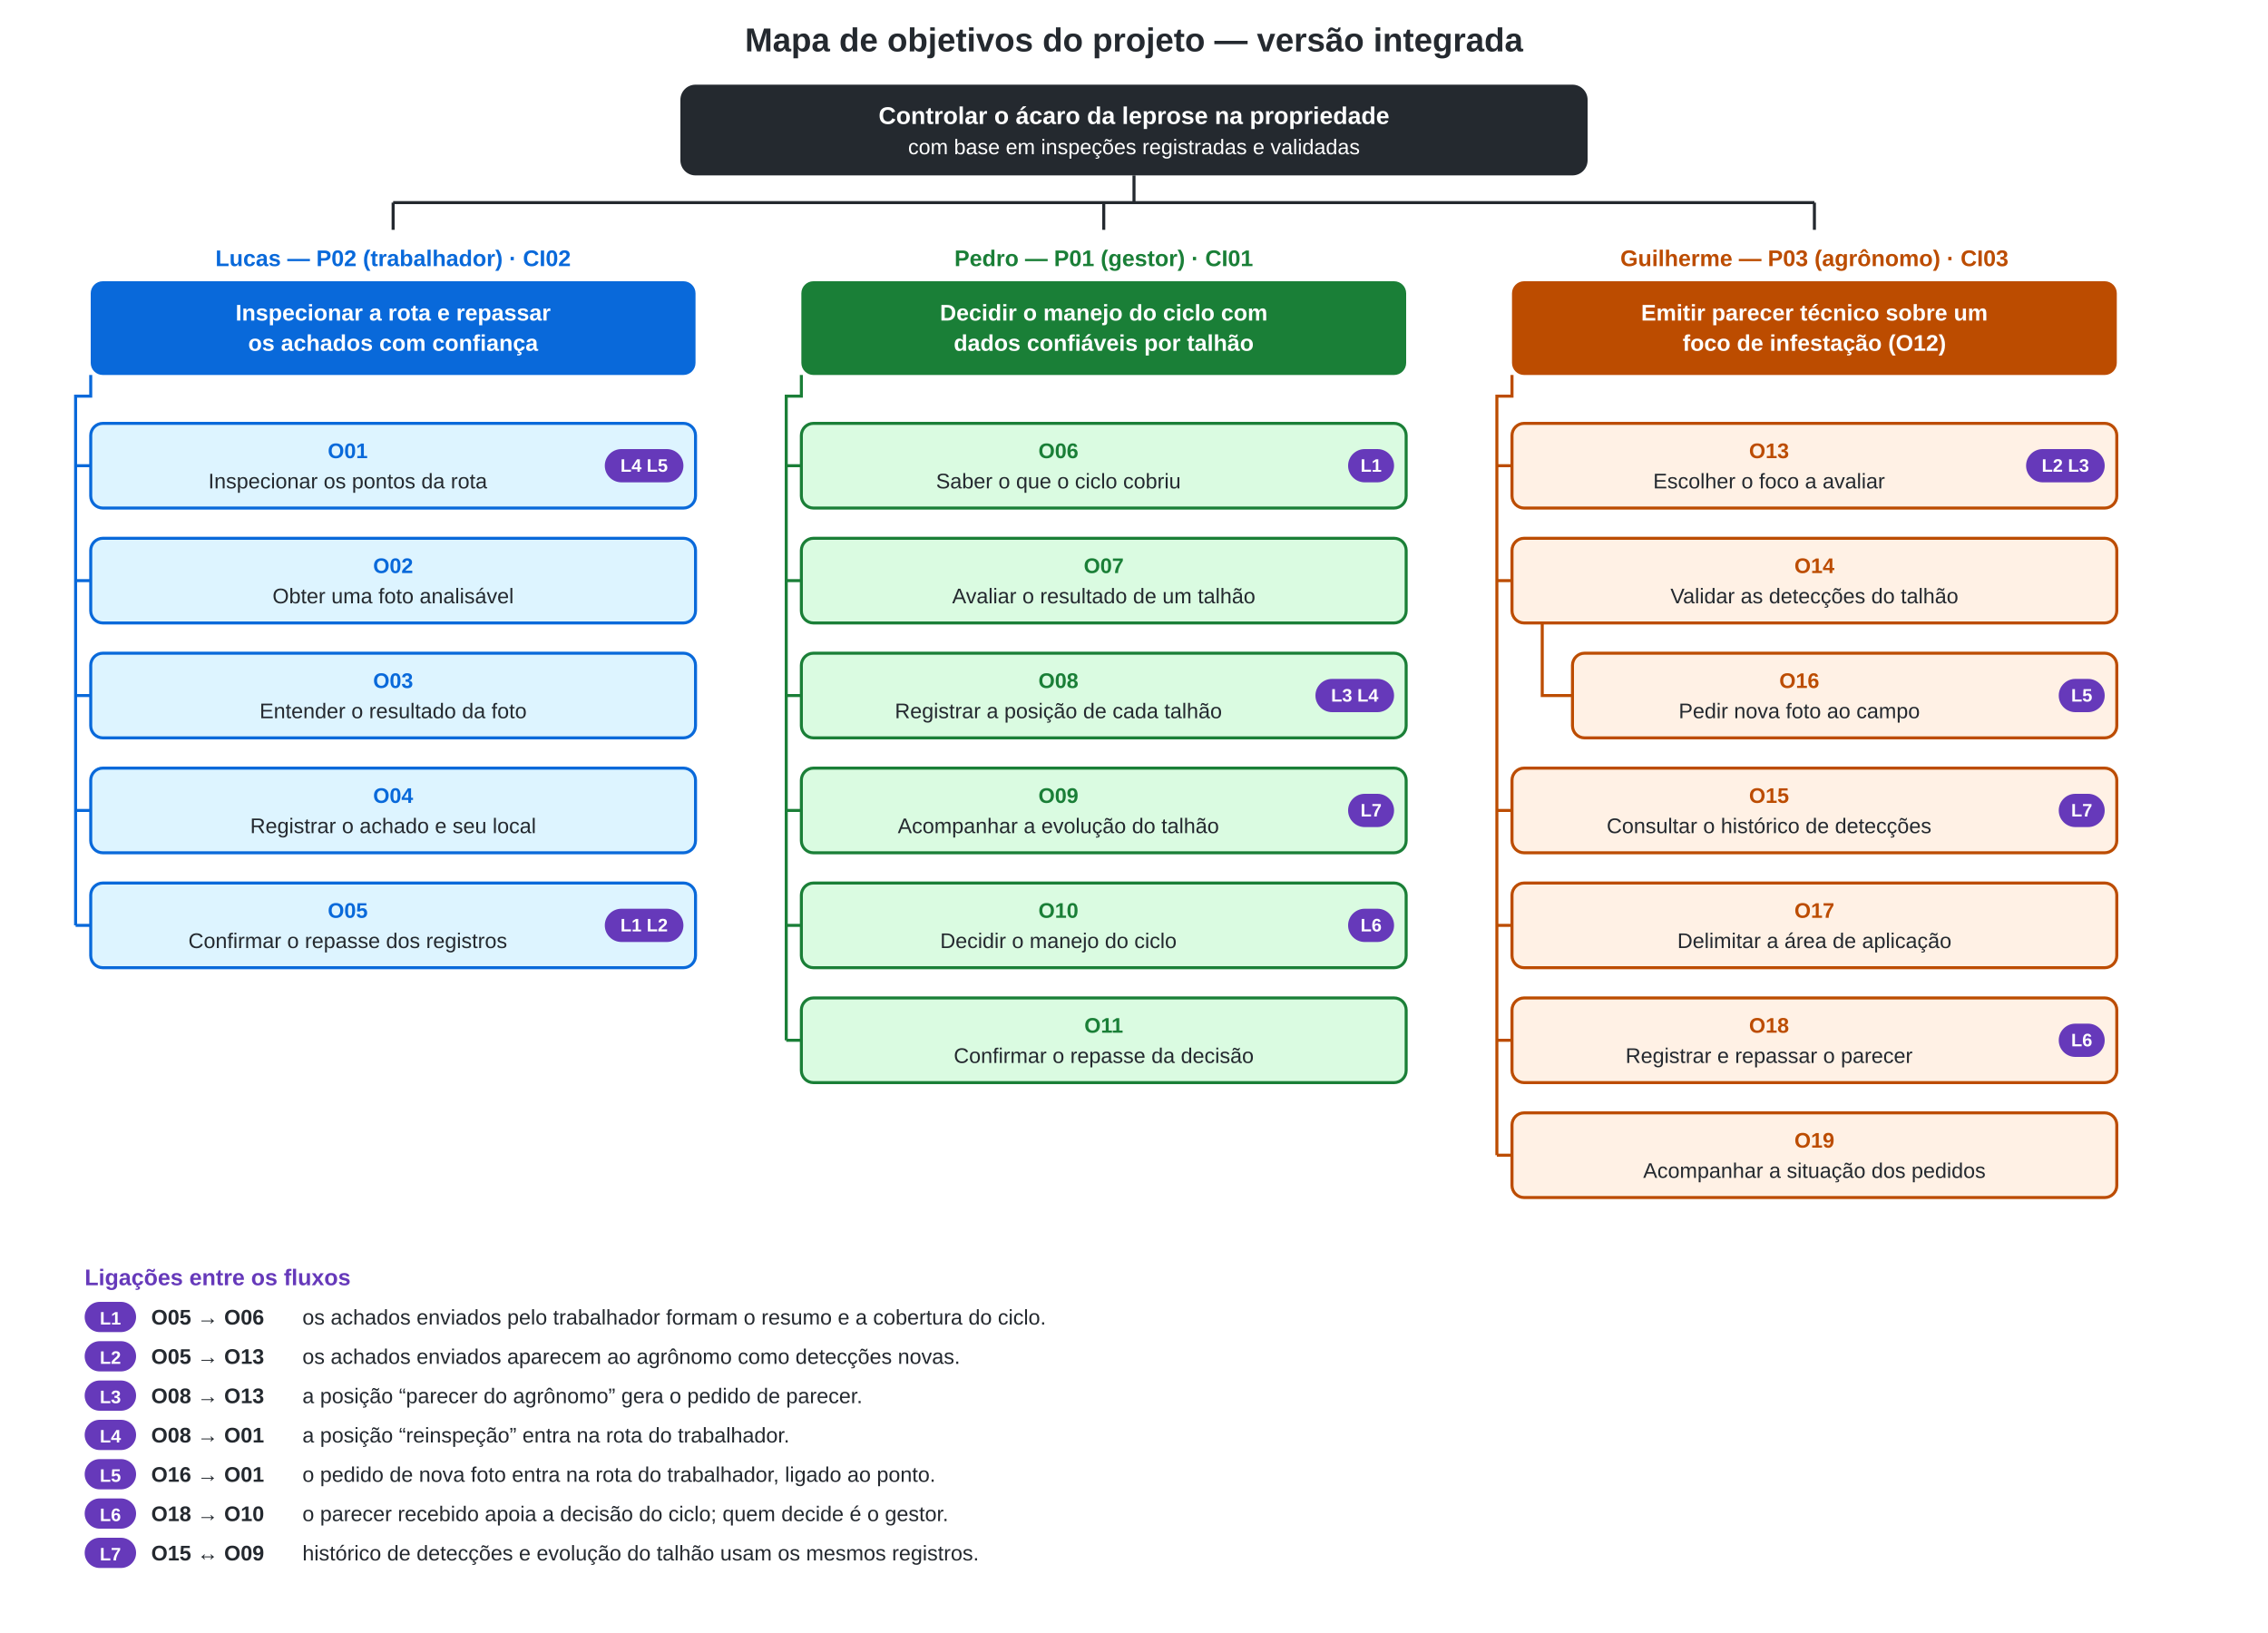
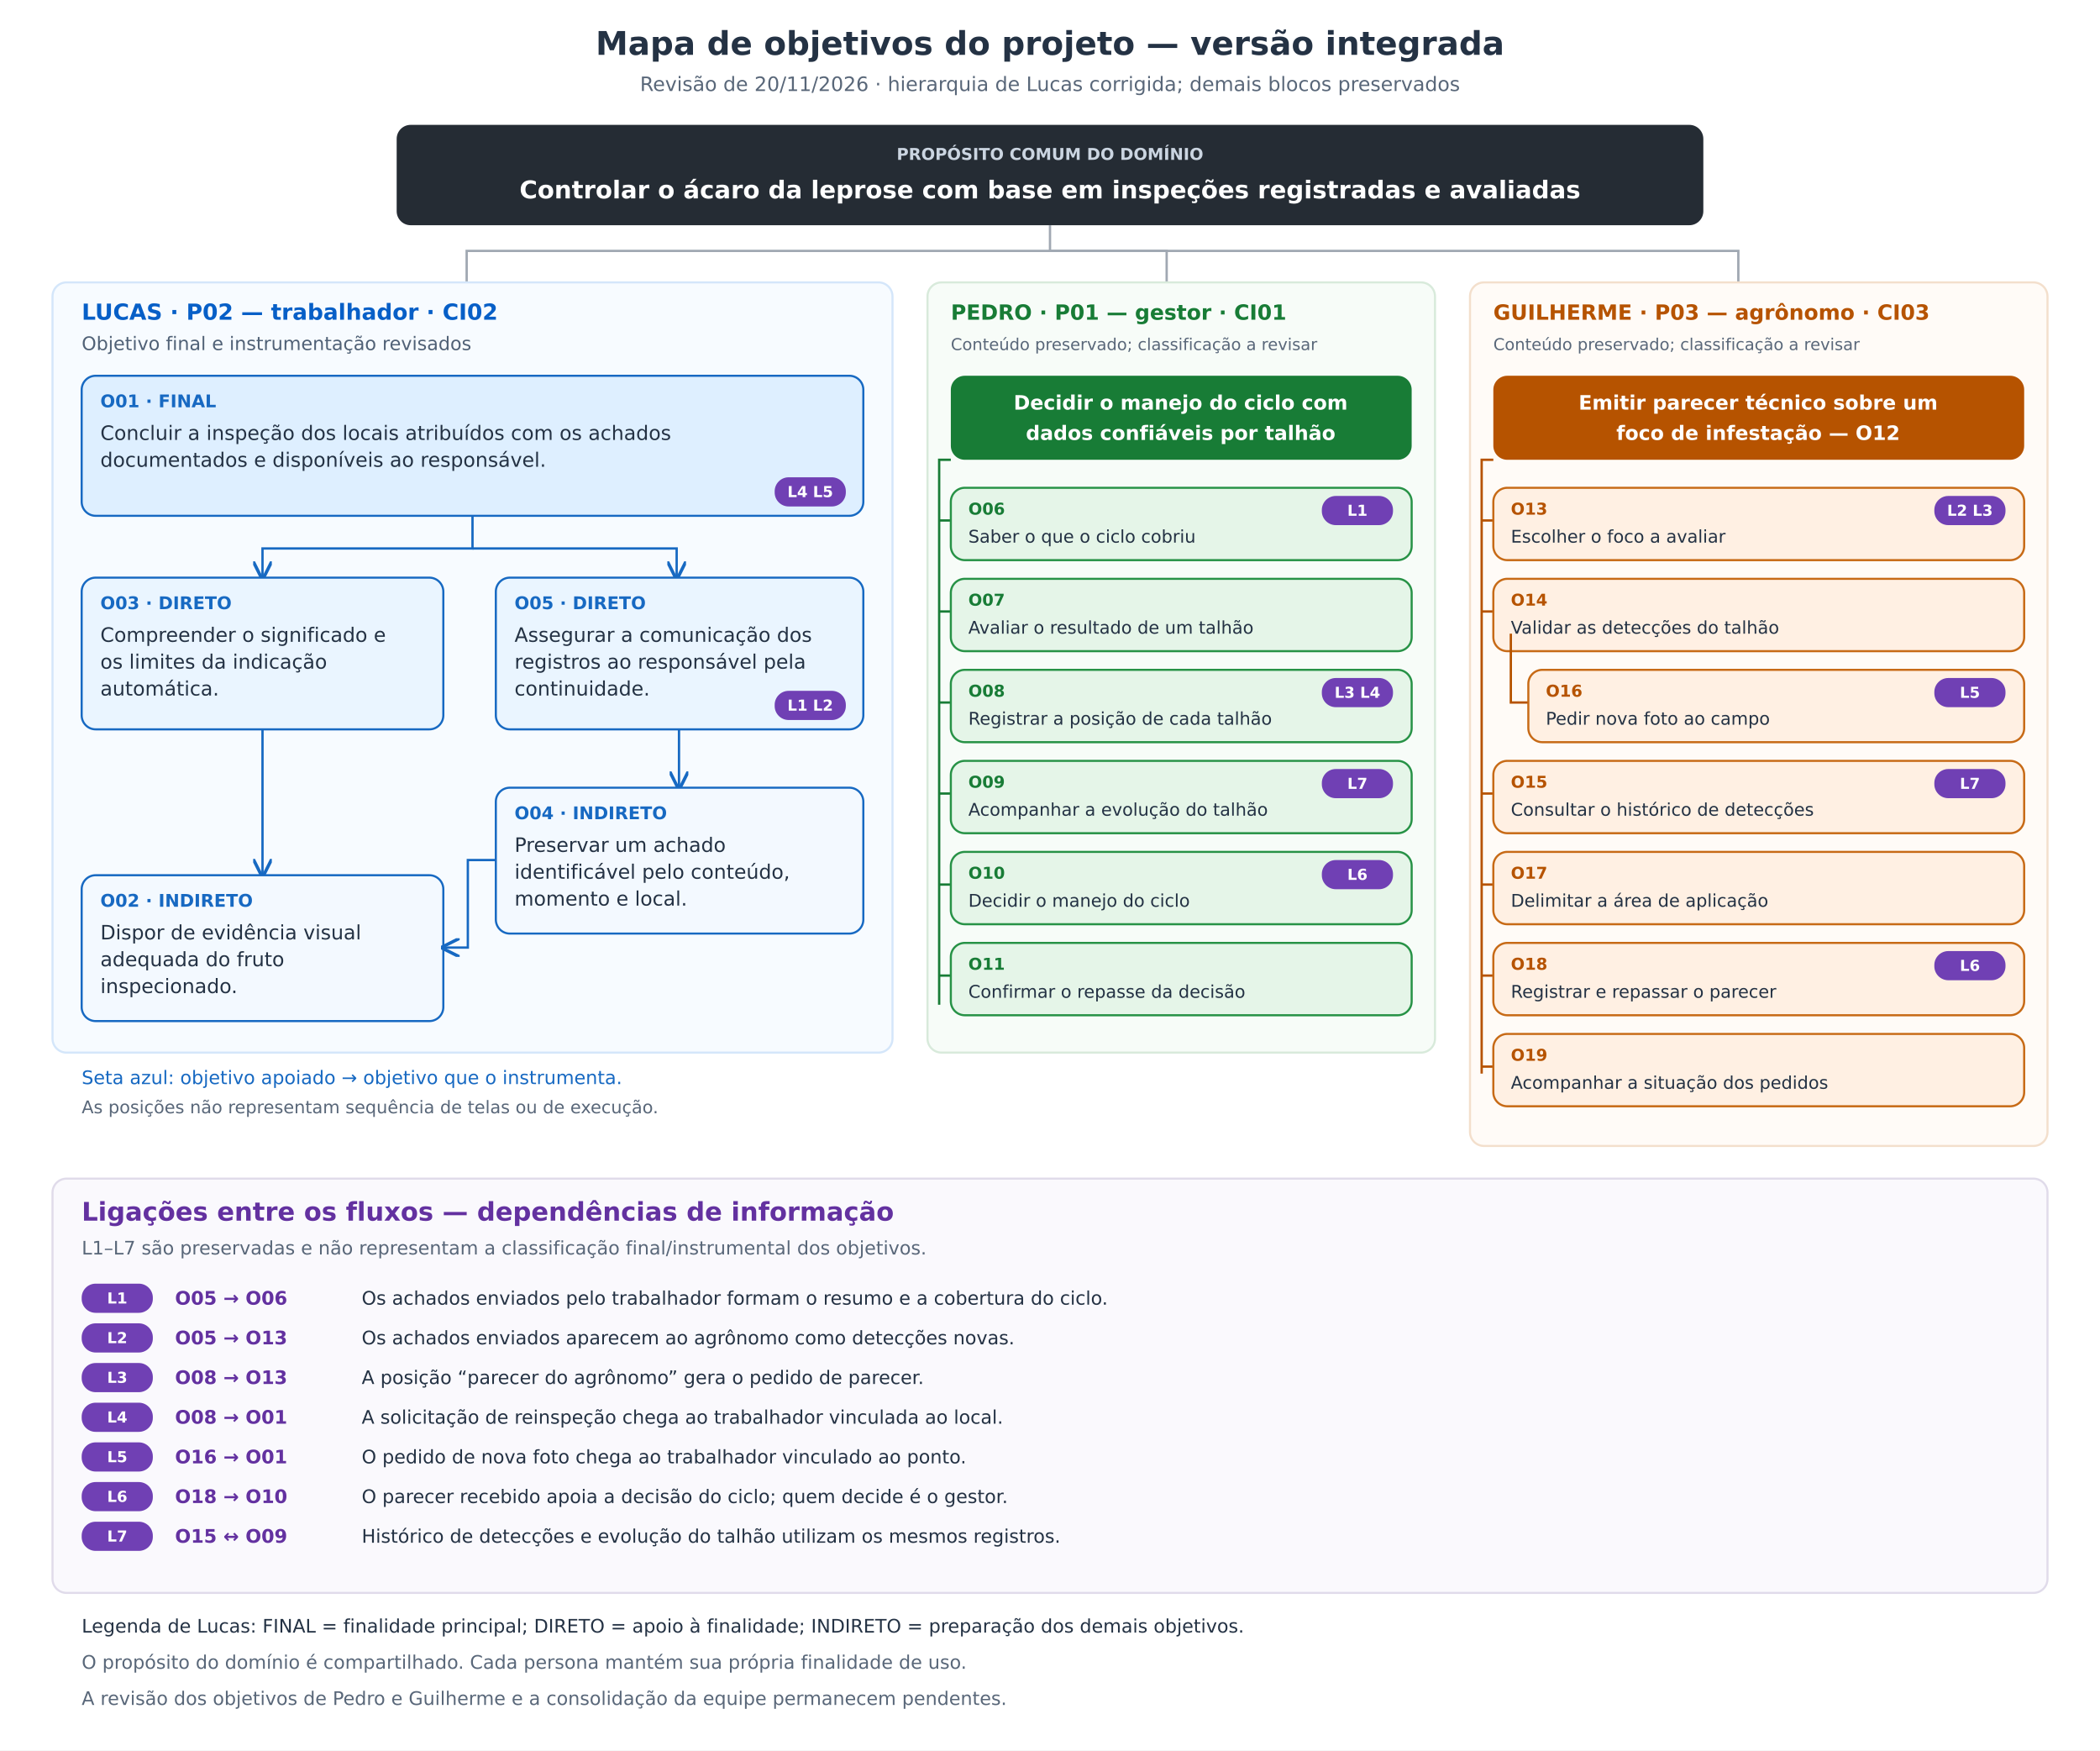
- <svg xmlns="http://www.w3.org/2000/svg" width="1500" height="1080" viewBox="0 0 1500 1080" font-family="Arial, sans-serif">
-   <rect width="100%" height="100%" fill="#ffffff" />
-   <text x="750.0" y="34" text-anchor="middle" font-size="22" font-weight="bold" fill="#24292f">Mapa de objetivos do projeto — versão integrada</text>
-   <rect x="450" y="56" width="600" height="60" rx="10" fill="#24292f" />
-   <text x="750.0" y="82" text-anchor="middle" font-size="16" font-weight="bold" fill="#ffffff">Controlar o ácaro da leprose na propriedade</text>
-   <text x="750.0" y="102" text-anchor="middle" font-size="14" fill="#ffffff">com base em inspeções registradas e validadas</text>
-   <path d="M750.0 116 V134" stroke="#24292f" stroke-width="2" fill="none" />
-   <path d="M260 134 H1200" stroke="#24292f" stroke-width="2" fill="none" />
-   <path d="M260 134 V152" stroke="#24292f" stroke-width="2" fill="none" />
-   <path d="M730 134 V152" stroke="#24292f" stroke-width="2" fill="none" />
-   <path d="M1200 134 V152" stroke="#24292f" stroke-width="2" fill="none" />
-   <text x="260" y="176" text-anchor="middle" font-size="15" font-weight="bold" fill="#0969da">Lucas — P02 (trabalhador) · CI02</text>
-   <rect x="60" y="186" width="400" height="62" rx="8" fill="#0969da" />
-   <text x="260" y="212" text-anchor="middle" font-size="15" font-weight="bold" fill="#ffffff">Inspecionar a rota e repassar</text>
-   <text x="260" y="232" text-anchor="middle" font-size="15" font-weight="bold" fill="#ffffff">os achados com confiança</text>
-   <rect x="60" y="280" width="400" height="56" rx="8" fill="#ddf4ff" stroke="#0969da" stroke-width="2" />
-   <text x="230.0" y="303" text-anchor="middle" font-size="14" font-weight="bold" fill="#0969da">O01</text>
-   <text x="230.0" y="323" text-anchor="middle" font-size="14" fill="#24292f">Inspecionar os pontos da rota</text>
-   <rect x="400.0" y="297" width="52.0" height="22" rx="11" fill="#6639ba" />
-   <text x="426.0" y="312" text-anchor="middle" font-size="12" font-weight="bold" fill="#ffffff">L4 L5</text>
-   <rect x="60" y="356" width="400" height="56" rx="8" fill="#ddf4ff" stroke="#0969da" stroke-width="2" />
-   <text x="260.0" y="379" text-anchor="middle" font-size="14" font-weight="bold" fill="#0969da">O02</text>
-   <text x="260.0" y="399" text-anchor="middle" font-size="14" fill="#24292f">Obter uma foto analisável</text>
-   <rect x="60" y="432" width="400" height="56" rx="8" fill="#ddf4ff" stroke="#0969da" stroke-width="2" />
-   <text x="260.0" y="455" text-anchor="middle" font-size="14" font-weight="bold" fill="#0969da">O03</text>
-   <text x="260.0" y="475" text-anchor="middle" font-size="14" fill="#24292f">Entender o resultado da foto</text>
-   <rect x="60" y="508" width="400" height="56" rx="8" fill="#ddf4ff" stroke="#0969da" stroke-width="2" />
-   <text x="260.0" y="531" text-anchor="middle" font-size="14" font-weight="bold" fill="#0969da">O04</text>
-   <text x="260.0" y="551" text-anchor="middle" font-size="14" fill="#24292f">Registrar o achado e seu local</text>
-   <rect x="60" y="584" width="400" height="56" rx="8" fill="#ddf4ff" stroke="#0969da" stroke-width="2" />
-   <text x="230.0" y="607" text-anchor="middle" font-size="14" font-weight="bold" fill="#0969da">O05</text>
-   <text x="230.0" y="627" text-anchor="middle" font-size="14" fill="#24292f">Confirmar o repasse dos registros</text>
-   <rect x="400.0" y="601" width="52.0" height="22" rx="11" fill="#6639ba" />
-   <text x="426.0" y="616" text-anchor="middle" font-size="12" font-weight="bold" fill="#ffffff">L1 L2</text>
-   <path d="M60 248 V262 H50 V612" fill="none" stroke="#0969da" stroke-width="2" />
-   <path d="M50 308 H60" stroke="#0969da" stroke-width="2" />
-   <path d="M50 384 H60" stroke="#0969da" stroke-width="2" />
-   <path d="M50 460 H60" stroke="#0969da" stroke-width="2" />
-   <path d="M50 536 H60" stroke="#0969da" stroke-width="2" />
-   <path d="M50 612 H60" stroke="#0969da" stroke-width="2" />
-   <text x="730" y="176" text-anchor="middle" font-size="15" font-weight="bold" fill="#1a7f37">Pedro — P01 (gestor) · CI01</text>
-   <rect x="530" y="186" width="400" height="62" rx="8" fill="#1a7f37" />
-   <text x="730" y="212" text-anchor="middle" font-size="15" font-weight="bold" fill="#ffffff">Decidir o manejo do ciclo com</text>
-   <text x="730" y="232" text-anchor="middle" font-size="15" font-weight="bold" fill="#ffffff">dados confiáveis por talhão</text>
-   <rect x="530" y="280" width="400" height="56" rx="8" fill="#dafbe1" stroke="#1a7f37" stroke-width="2" />
-   <text x="700.0" y="303" text-anchor="middle" font-size="14" font-weight="bold" fill="#1a7f37">O06</text>
-   <text x="700.0" y="323" text-anchor="middle" font-size="14" fill="#24292f">Saber o que o ciclo cobriu</text>
-   <rect x="891.6" y="297" width="30.4" height="22" rx="11" fill="#6639ba" />
-   <text x="906.8" y="312" text-anchor="middle" font-size="12" font-weight="bold" fill="#ffffff">L1</text>
-   <rect x="530" y="356" width="400" height="56" rx="8" fill="#dafbe1" stroke="#1a7f37" stroke-width="2" />
-   <text x="730.0" y="379" text-anchor="middle" font-size="14" font-weight="bold" fill="#1a7f37">O07</text>
-   <text x="730.0" y="399" text-anchor="middle" font-size="14" fill="#24292f">Avaliar o resultado de um talhão</text>
-   <rect x="530" y="432" width="400" height="56" rx="8" fill="#dafbe1" stroke="#1a7f37" stroke-width="2" />
-   <text x="700.0" y="455" text-anchor="middle" font-size="14" font-weight="bold" fill="#1a7f37">O08</text>
-   <text x="700.0" y="475" text-anchor="middle" font-size="14" fill="#24292f">Registrar a posição de cada talhão</text>
-   <rect x="870.0" y="449" width="52.0" height="22" rx="11" fill="#6639ba" />
-   <text x="896.0" y="464" text-anchor="middle" font-size="12" font-weight="bold" fill="#ffffff">L3 L4</text>
-   <rect x="530" y="508" width="400" height="56" rx="8" fill="#dafbe1" stroke="#1a7f37" stroke-width="2" />
-   <text x="700.0" y="531" text-anchor="middle" font-size="14" font-weight="bold" fill="#1a7f37">O09</text>
-   <text x="700.0" y="551" text-anchor="middle" font-size="14" fill="#24292f">Acompanhar a evolução do talhão</text>
-   <rect x="891.6" y="525" width="30.4" height="22" rx="11" fill="#6639ba" />
-   <text x="906.8" y="540" text-anchor="middle" font-size="12" font-weight="bold" fill="#ffffff">L7</text>
-   <rect x="530" y="584" width="400" height="56" rx="8" fill="#dafbe1" stroke="#1a7f37" stroke-width="2" />
-   <text x="700.0" y="607" text-anchor="middle" font-size="14" font-weight="bold" fill="#1a7f37">O10</text>
-   <text x="700.0" y="627" text-anchor="middle" font-size="14" fill="#24292f">Decidir o manejo do ciclo</text>
-   <rect x="891.6" y="601" width="30.4" height="22" rx="11" fill="#6639ba" />
-   <text x="906.8" y="616" text-anchor="middle" font-size="12" font-weight="bold" fill="#ffffff">L6</text>
-   <rect x="530" y="660" width="400" height="56" rx="8" fill="#dafbe1" stroke="#1a7f37" stroke-width="2" />
-   <text x="730.0" y="683" text-anchor="middle" font-size="14" font-weight="bold" fill="#1a7f37">O11</text>
-   <text x="730.0" y="703" text-anchor="middle" font-size="14" fill="#24292f">Confirmar o repasse da decisão</text>
-   <path d="M530 248 V262 H520 V688" fill="none" stroke="#1a7f37" stroke-width="2" />
-   <path d="M520 308 H530" stroke="#1a7f37" stroke-width="2" />
-   <path d="M520 384 H530" stroke="#1a7f37" stroke-width="2" />
-   <path d="M520 460 H530" stroke="#1a7f37" stroke-width="2" />
-   <path d="M520 536 H530" stroke="#1a7f37" stroke-width="2" />
-   <path d="M520 612 H530" stroke="#1a7f37" stroke-width="2" />
-   <path d="M520 688 H530" stroke="#1a7f37" stroke-width="2" />
-   <text x="1200" y="176" text-anchor="middle" font-size="15" font-weight="bold" fill="#bc4c00">Guilherme — P03 (agrônomo) · CI03</text>
-   <rect x="1000" y="186" width="400" height="62" rx="8" fill="#bc4c00" />
-   <text x="1200" y="212" text-anchor="middle" font-size="15" font-weight="bold" fill="#ffffff">Emitir parecer técnico sobre um</text>
-   <text x="1200" y="232" text-anchor="middle" font-size="15" font-weight="bold" fill="#ffffff">foco de infestação (O12)</text>
-   <rect x="1000" y="280" width="400" height="56" rx="8" fill="#fff1e5" stroke="#bc4c00" stroke-width="2" />
-   <text x="1170.0" y="303" text-anchor="middle" font-size="14" font-weight="bold" fill="#bc4c00">O13</text>
-   <text x="1170.0" y="323" text-anchor="middle" font-size="14" fill="#24292f">Escolher o foco a avaliar</text>
-   <rect x="1340.0" y="297" width="52.0" height="22" rx="11" fill="#6639ba" />
-   <text x="1366.0" y="312" text-anchor="middle" font-size="12" font-weight="bold" fill="#ffffff">L2 L3</text>
-   <rect x="1000" y="356" width="400" height="56" rx="8" fill="#fff1e5" stroke="#bc4c00" stroke-width="2" />
-   <text x="1200.0" y="379" text-anchor="middle" font-size="14" font-weight="bold" fill="#bc4c00">O14</text>
-   <text x="1200.0" y="399" text-anchor="middle" font-size="14" fill="#24292f">Validar as detecções do talhão</text>
-   <rect x="1040" y="432" width="360" height="56" rx="8" fill="#fff1e5" stroke="#bc4c00" stroke-width="2" />
-   <text x="1190.0" y="455" text-anchor="middle" font-size="14" font-weight="bold" fill="#bc4c00">O16</text>
-   <text x="1190.0" y="475" text-anchor="middle" font-size="14" fill="#24292f">Pedir nova foto ao campo</text>
-   <rect x="1361.6" y="449" width="30.4" height="22" rx="11" fill="#6639ba" />
-   <text x="1376.8" y="464" text-anchor="middle" font-size="12" font-weight="bold" fill="#ffffff">L5</text>
-   <path d="M1020 412 V460 H1040" stroke="#bc4c00" stroke-width="2" fill="none" />
-   <rect x="1000" y="508" width="400" height="56" rx="8" fill="#fff1e5" stroke="#bc4c00" stroke-width="2" />
-   <text x="1170.0" y="531" text-anchor="middle" font-size="14" font-weight="bold" fill="#bc4c00">O15</text>
-   <text x="1170.0" y="551" text-anchor="middle" font-size="14" fill="#24292f">Consultar o histórico de detecções</text>
-   <rect x="1361.6" y="525" width="30.4" height="22" rx="11" fill="#6639ba" />
-   <text x="1376.8" y="540" text-anchor="middle" font-size="12" font-weight="bold" fill="#ffffff">L7</text>
-   <rect x="1000" y="584" width="400" height="56" rx="8" fill="#fff1e5" stroke="#bc4c00" stroke-width="2" />
-   <text x="1200.0" y="607" text-anchor="middle" font-size="14" font-weight="bold" fill="#bc4c00">O17</text>
-   <text x="1200.0" y="627" text-anchor="middle" font-size="14" fill="#24292f">Delimitar a área de aplicação</text>
-   <rect x="1000" y="660" width="400" height="56" rx="8" fill="#fff1e5" stroke="#bc4c00" stroke-width="2" />
-   <text x="1170.0" y="683" text-anchor="middle" font-size="14" font-weight="bold" fill="#bc4c00">O18</text>
-   <text x="1170.0" y="703" text-anchor="middle" font-size="14" fill="#24292f">Registrar e repassar o parecer</text>
-   <rect x="1361.6" y="677" width="30.4" height="22" rx="11" fill="#6639ba" />
-   <text x="1376.8" y="692" text-anchor="middle" font-size="12" font-weight="bold" fill="#ffffff">L6</text>
-   <rect x="1000" y="736" width="400" height="56" rx="8" fill="#fff1e5" stroke="#bc4c00" stroke-width="2" />
-   <text x="1200.0" y="759" text-anchor="middle" font-size="14" font-weight="bold" fill="#bc4c00">O19</text>
-   <text x="1200.0" y="779" text-anchor="middle" font-size="14" fill="#24292f">Acompanhar a situação dos pedidos</text>
-   <path d="M1000 248 V262 H990 V764" fill="none" stroke="#bc4c00" stroke-width="2" />
-   <path d="M990 308 H1000" stroke="#bc4c00" stroke-width="2" />
-   <path d="M990 384 H1000" stroke="#bc4c00" stroke-width="2" />
-   <path d="M990 536 H1000" stroke="#bc4c00" stroke-width="2" />
-   <path d="M990 612 H1000" stroke="#bc4c00" stroke-width="2" />
-   <path d="M990 688 H1000" stroke="#bc4c00" stroke-width="2" />
-   <path d="M990 764 H1000" stroke="#bc4c00" stroke-width="2" />
-   <text x="56" y="850" font-size="15" font-weight="bold" fill="#6639ba">Ligações entre os fluxos</text>
-   <rect x="56" y="861" width="34" height="20" rx="10" fill="#6639ba" />
-   <text x="73" y="876" text-anchor="middle" font-size="12" font-weight="bold" fill="#ffffff">L1</text>
-   <text x="100" y="876" font-size="14" font-weight="bold" fill="#24292f">O05 → O06</text>
-   <text x="200" y="876" font-size="14" fill="#24292f">os achados enviados pelo trabalhador formam o resumo e a cobertura do ciclo.</text>
-   <rect x="56" y="887" width="34" height="20" rx="10" fill="#6639ba" />
-   <text x="73" y="902" text-anchor="middle" font-size="12" font-weight="bold" fill="#ffffff">L2</text>
-   <text x="100" y="902" font-size="14" font-weight="bold" fill="#24292f">O05 → O13</text>
-   <text x="200" y="902" font-size="14" fill="#24292f">os achados enviados aparecem ao agrônomo como detecções novas.</text>
-   <rect x="56" y="913" width="34" height="20" rx="10" fill="#6639ba" />
-   <text x="73" y="928" text-anchor="middle" font-size="12" font-weight="bold" fill="#ffffff">L3</text>
-   <text x="100" y="928" font-size="14" font-weight="bold" fill="#24292f">O08 → O13</text>
-   <text x="200" y="928" font-size="14" fill="#24292f">a posição “parecer do agrônomo” gera o pedido de parecer.</text>
-   <rect x="56" y="939" width="34" height="20" rx="10" fill="#6639ba" />
-   <text x="73" y="954" text-anchor="middle" font-size="12" font-weight="bold" fill="#ffffff">L4</text>
-   <text x="100" y="954" font-size="14" font-weight="bold" fill="#24292f">O08 → O01</text>
-   <text x="200" y="954" font-size="14" fill="#24292f">a posição “reinspeção” entra na rota do trabalhador.</text>
-   <rect x="56" y="965" width="34" height="20" rx="10" fill="#6639ba" />
-   <text x="73" y="980" text-anchor="middle" font-size="12" font-weight="bold" fill="#ffffff">L5</text>
-   <text x="100" y="980" font-size="14" font-weight="bold" fill="#24292f">O16 → O01</text>
-   <text x="200" y="980" font-size="14" fill="#24292f">o pedido de nova foto entra na rota do trabalhador, ligado ao ponto.</text>
-   <rect x="56" y="991" width="34" height="20" rx="10" fill="#6639ba" />
-   <text x="73" y="1006" text-anchor="middle" font-size="12" font-weight="bold" fill="#ffffff">L6</text>
-   <text x="100" y="1006" font-size="14" font-weight="bold" fill="#24292f">O18 → O10</text>
-   <text x="200" y="1006" font-size="14" fill="#24292f">o parecer recebido apoia a decisão do ciclo; quem decide é o gestor.</text>
-   <rect x="56" y="1017" width="34" height="20" rx="10" fill="#6639ba" />
-   <text x="73" y="1032" text-anchor="middle" font-size="12" font-weight="bold" fill="#ffffff">L7</text>
-   <text x="100" y="1032" font-size="14" font-weight="bold" fill="#24292f">O15 ↔ O09</text>
-   <text x="200" y="1032" font-size="14" fill="#24292f">histórico de detecções e evolução do talhão usam os mesmos registros.</text>
+ <svg xmlns="http://www.w3.org/2000/svg" width="1800" height="1500" viewBox="0 0 1800 1500" role="img" aria-labelledby="title desc">
+   <defs>
+     <marker id="arrow" markerWidth="8" markerHeight="8" refX="7" refY="4" orient="auto">
+       <path d="M0 0L8 4L0 8" fill="none" stroke="#1769c2" stroke-width="1.4" />
+     </marker>
+   </defs>
+   <rect width="1800" height="1500" fill="white" />
+   <text x="900" y="47" font-family="DejaVu Sans,Arial,sans-serif" font-size="28" font-weight="700" text-anchor="middle" fill="#243244">Mapa de objetivos do projeto — versão integrada</text>
+   <text x="900" y="78" font-family="DejaVu Sans,Arial,sans-serif" font-size="17" font-weight="400" text-anchor="middle" fill="#596779">Revisão de 20/11/2026 · hierarquia de Lucas corrigida; demais blocos preservados</text>
+   <rect x="340" y="107" width="1120" height="86" rx="12" fill="#252c34" stroke="none" stroke-width="1.8" />
+   <text x="900" y="137" font-family="DejaVu Sans,Arial,sans-serif" font-size="14" font-weight="700" text-anchor="middle" fill="#cbd5e1">PROPÓSITO COMUM DO DOMÍNIO</text>
+   <text x="900" y="170" font-family="DejaVu Sans,Arial,sans-serif" font-size="21" font-weight="700" text-anchor="middle" fill="white">Controlar o ácaro da leprose com base em inspeções registradas e avaliadas</text>
+   <path d="M900 193V215H400V242" fill="none" stroke="#a0a8b2" stroke-width="2" />
+   <path d="M900 215H1000V242" fill="none" stroke="#a0a8b2" stroke-width="2" />
+   <path d="M900 215H1490V242" fill="none" stroke="#a0a8b2" stroke-width="2" />
+   <rect x="45" y="242" width="720" height="660" rx="12" fill="#f7fbff" stroke="#d4e6fa" stroke-width="1.8" />
+   <text x="70" y="274" font-family="DejaVu Sans,Arial,sans-serif" font-size="19" font-weight="700" text-anchor="start" fill="#075fc7">LUCAS · P02 — trabalhador · CI02</text>
+   <text x="70" y="300" font-family="DejaVu Sans,Arial,sans-serif" font-size="16" font-weight="400" text-anchor="start" fill="#506176">Objetivo final e instrumentação revisados</text>
+   <rect x="70" y="322" width="670" height="120" rx="12" fill="#deefff" stroke="#1769c2" stroke-width="1.8" />
+   <text x="86" y="349" font-family="DejaVu Sans,Arial,sans-serif" font-size="15" font-weight="700" text-anchor="start" fill="#1769c2">O01 · FINAL</text>
+   <text x="86" y="377" font-family="DejaVu Sans,Arial,sans-serif" font-size="17" font-weight="400" text-anchor="start" fill="#243244">Concluir a inspeção dos locais atribuídos com os achados</text>
+   <text x="86" y="400" font-family="DejaVu Sans,Arial,sans-serif" font-size="17" font-weight="400" text-anchor="start" fill="#243244">documentados e disponíveis ao responsável.</text>
+   <rect x="664" y="409" width="61" height="25" rx="12" fill="#7040b4" stroke="none" stroke-width="1.8" />
+   <text x="694.5" y="426" font-family="DejaVu Sans,Arial,sans-serif" font-size="13" font-weight="700" text-anchor="middle" fill="white">L4 L5</text>
+   <path d="M405 442V470H225V495" fill="none" stroke="#1769c2" stroke-width="2" marker-end="url(#arrow)" />
+   <path d="M405 470H580V495" fill="none" stroke="#1769c2" stroke-width="2" marker-end="url(#arrow)" />
+   <rect x="70" y="495" width="310" height="130" rx="12" fill="#eaf5ff" stroke="#1769c2" stroke-width="1.8" />
+   <text x="86" y="522" font-family="DejaVu Sans,Arial,sans-serif" font-size="15" font-weight="700" text-anchor="start" fill="#1769c2">O03 · DIRETO</text>
+   <text x="86" y="550" font-family="DejaVu Sans,Arial,sans-serif" font-size="17" font-weight="400" text-anchor="start" fill="#243244">Compreender o significado e</text>
+   <text x="86" y="573" font-family="DejaVu Sans,Arial,sans-serif" font-size="17" font-weight="400" text-anchor="start" fill="#243244">os limites da indicação</text>
+   <text x="86" y="596" font-family="DejaVu Sans,Arial,sans-serif" font-size="17" font-weight="400" text-anchor="start" fill="#243244">automática.</text>
+   <rect x="425" y="495" width="315" height="130" rx="12" fill="#eaf5ff" stroke="#1769c2" stroke-width="1.8" />
+   <text x="441" y="522" font-family="DejaVu Sans,Arial,sans-serif" font-size="15" font-weight="700" text-anchor="start" fill="#1769c2">O05 · DIRETO</text>
+   <text x="441" y="550" font-family="DejaVu Sans,Arial,sans-serif" font-size="17" font-weight="400" text-anchor="start" fill="#243244">Assegurar a comunicação dos</text>
+   <text x="441" y="573" font-family="DejaVu Sans,Arial,sans-serif" font-size="17" font-weight="400" text-anchor="start" fill="#243244">registros ao responsável pela</text>
+   <text x="441" y="596" font-family="DejaVu Sans,Arial,sans-serif" font-size="17" font-weight="400" text-anchor="start" fill="#243244">continuidade.</text>
+   <rect x="664" y="592" width="61" height="25" rx="12" fill="#7040b4" stroke="none" stroke-width="1.8" />
+   <text x="694.5" y="609" font-family="DejaVu Sans,Arial,sans-serif" font-size="13" font-weight="700" text-anchor="middle" fill="white">L1 L2</text>
+   <path d="M582 625V675" fill="none" stroke="#1769c2" stroke-width="2" marker-end="url(#arrow)" />
+   <rect x="425" y="675" width="315" height="125" rx="12" fill="#f3f9ff" stroke="#1769c2" stroke-width="1.8" />
+   <text x="441" y="702" font-family="DejaVu Sans,Arial,sans-serif" font-size="15" font-weight="700" text-anchor="start" fill="#1769c2">O04 · INDIRETO</text>
+   <text x="441" y="730" font-family="DejaVu Sans,Arial,sans-serif" font-size="17" font-weight="400" text-anchor="start" fill="#243244">Preservar um achado</text>
+   <text x="441" y="753" font-family="DejaVu Sans,Arial,sans-serif" font-size="17" font-weight="400" text-anchor="start" fill="#243244">identificável pelo conteúdo,</text>
+   <text x="441" y="776" font-family="DejaVu Sans,Arial,sans-serif" font-size="17" font-weight="400" text-anchor="start" fill="#243244">momento e local.</text>
+   <path d="M225 625V750" fill="none" stroke="#1769c2" stroke-width="2" marker-end="url(#arrow)" />
+   <rect x="70" y="750" width="310" height="125" rx="12" fill="#f3f9ff" stroke="#1769c2" stroke-width="1.8" />
+   <text x="86" y="777" font-family="DejaVu Sans,Arial,sans-serif" font-size="15" font-weight="700" text-anchor="start" fill="#1769c2">O02 · INDIRETO</text>
+   <text x="86" y="805" font-family="DejaVu Sans,Arial,sans-serif" font-size="17" font-weight="400" text-anchor="start" fill="#243244">Dispor de evidência visual</text>
+   <text x="86" y="828" font-family="DejaVu Sans,Arial,sans-serif" font-size="17" font-weight="400" text-anchor="start" fill="#243244">adequada do fruto</text>
+   <text x="86" y="851" font-family="DejaVu Sans,Arial,sans-serif" font-size="17" font-weight="400" text-anchor="start" fill="#243244">inspecionado.</text>
+   <path d="M425 737H401V812H380" fill="none" stroke="#1769c2" stroke-width="2" marker-end="url(#arrow)" />
+   <text x="70" y="929" font-family="DejaVu Sans,Arial,sans-serif" font-size="16" font-weight="400" text-anchor="start" fill="#1769c2">Seta azul: objetivo apoiado → objetivo que o instrumenta.</text>
+   <text x="70" y="954" font-family="DejaVu Sans,Arial,sans-serif" font-size="15" font-weight="400" text-anchor="start" fill="#596779">As posições não representam sequência de telas ou de execução.</text>
+   <rect x="795" y="242" width="435" height="660" rx="12" fill="#f7fcf8" stroke="#d8eadb" stroke-width="1.8" />
+   <text x="815" y="274" font-family="DejaVu Sans,Arial,sans-serif" font-size="18" font-weight="700" text-anchor="start" fill="#187c36">PEDRO · P01 — gestor · CI01</text>
+   <text x="815" y="300" font-family="DejaVu Sans,Arial,sans-serif" font-size="14" font-weight="400" text-anchor="start" fill="#596779">Conteúdo preservado; classificação a revisar</text>
+   <rect x="815" y="322" width="395" height="72" rx="12" fill="#187c36" stroke="none" stroke-width="1.8" />
+   <text x="1012" y="351" font-family="DejaVu Sans,Arial,sans-serif" font-size="17" font-weight="700" text-anchor="middle" fill="white">Decidir o manejo do ciclo com</text>
+   <text x="1012" y="377" font-family="DejaVu Sans,Arial,sans-serif" font-size="17" font-weight="700" text-anchor="middle" fill="white">dados confiáveis por talhão</text>
+   <path d="M815 394H805V861" fill="none" stroke="#187c36" stroke-width="2" />
+   <path d="M805 446H815" fill="none" stroke="#187c36" stroke-width="2" />
+   <rect x="815" y="418" width="395" height="62" rx="12" fill="#e5f5e8" stroke="#279246" stroke-width="1.8" />
+   <text x="830" y="441" font-family="DejaVu Sans,Arial,sans-serif" font-size="14" font-weight="700" text-anchor="start" fill="#187c36">O06</text>
+   <text x="830" y="465" font-family="DejaVu Sans,Arial,sans-serif" font-size="15" font-weight="400" text-anchor="start" fill="#243244">Saber o que o ciclo cobriu</text>
+   <rect x="1133" y="425" width="61" height="25" rx="12" fill="#7040b4" stroke="none" stroke-width="1.8" />
+   <text x="1163.5" y="442" font-family="DejaVu Sans,Arial,sans-serif" font-size="13" font-weight="700" text-anchor="middle" fill="white">L1</text>
+   <path d="M805 524H815" fill="none" stroke="#187c36" stroke-width="2" />
+   <rect x="815" y="496" width="395" height="62" rx="12" fill="#e5f5e8" stroke="#279246" stroke-width="1.8" />
+   <text x="830" y="519" font-family="DejaVu Sans,Arial,sans-serif" font-size="14" font-weight="700" text-anchor="start" fill="#187c36">O07</text>
+   <text x="830" y="543" font-family="DejaVu Sans,Arial,sans-serif" font-size="15" font-weight="400" text-anchor="start" fill="#243244">Avaliar o resultado de um talhão</text>
+   <path d="M805 602H815" fill="none" stroke="#187c36" stroke-width="2" />
+   <rect x="815" y="574" width="395" height="62" rx="12" fill="#e5f5e8" stroke="#279246" stroke-width="1.8" />
+   <text x="830" y="597" font-family="DejaVu Sans,Arial,sans-serif" font-size="14" font-weight="700" text-anchor="start" fill="#187c36">O08</text>
+   <text x="830" y="621" font-family="DejaVu Sans,Arial,sans-serif" font-size="15" font-weight="400" text-anchor="start" fill="#243244">Registrar a posição de cada talhão</text>
+   <rect x="1133" y="581" width="61" height="25" rx="12" fill="#7040b4" stroke="none" stroke-width="1.8" />
+   <text x="1163.5" y="598" font-family="DejaVu Sans,Arial,sans-serif" font-size="13" font-weight="700" text-anchor="middle" fill="white">L3 L4</text>
+   <path d="M805 680H815" fill="none" stroke="#187c36" stroke-width="2" />
+   <rect x="815" y="652" width="395" height="62" rx="12" fill="#e5f5e8" stroke="#279246" stroke-width="1.8" />
+   <text x="830" y="675" font-family="DejaVu Sans,Arial,sans-serif" font-size="14" font-weight="700" text-anchor="start" fill="#187c36">O09</text>
+   <text x="830" y="699" font-family="DejaVu Sans,Arial,sans-serif" font-size="15" font-weight="400" text-anchor="start" fill="#243244">Acompanhar a evolução do talhão</text>
+   <rect x="1133" y="659" width="61" height="25" rx="12" fill="#7040b4" stroke="none" stroke-width="1.8" />
+   <text x="1163.5" y="676" font-family="DejaVu Sans,Arial,sans-serif" font-size="13" font-weight="700" text-anchor="middle" fill="white">L7</text>
+   <path d="M805 758H815" fill="none" stroke="#187c36" stroke-width="2" />
+   <rect x="815" y="730" width="395" height="62" rx="12" fill="#e5f5e8" stroke="#279246" stroke-width="1.8" />
+   <text x="830" y="753" font-family="DejaVu Sans,Arial,sans-serif" font-size="14" font-weight="700" text-anchor="start" fill="#187c36">O10</text>
+   <text x="830" y="777" font-family="DejaVu Sans,Arial,sans-serif" font-size="15" font-weight="400" text-anchor="start" fill="#243244">Decidir o manejo do ciclo</text>
+   <rect x="1133" y="737" width="61" height="25" rx="12" fill="#7040b4" stroke="none" stroke-width="1.8" />
+   <text x="1163.5" y="754" font-family="DejaVu Sans,Arial,sans-serif" font-size="13" font-weight="700" text-anchor="middle" fill="white">L6</text>
+   <path d="M805 836H815" fill="none" stroke="#187c36" stroke-width="2" />
+   <rect x="815" y="808" width="395" height="62" rx="12" fill="#e5f5e8" stroke="#279246" stroke-width="1.8" />
+   <text x="830" y="831" font-family="DejaVu Sans,Arial,sans-serif" font-size="14" font-weight="700" text-anchor="start" fill="#187c36">O11</text>
+   <text x="830" y="855" font-family="DejaVu Sans,Arial,sans-serif" font-size="15" font-weight="400" text-anchor="start" fill="#243244">Confirmar o repasse da decisão</text>
+   <rect x="1260" y="242" width="495" height="740" rx="12" fill="#fffbf7" stroke="#f3dfcc" stroke-width="1.8" />
+   <text x="1280" y="274" font-family="DejaVu Sans,Arial,sans-serif" font-size="18" font-weight="700" text-anchor="start" fill="#b65300">GUILHERME · P03 — agrônomo · CI03</text>
+   <text x="1280" y="300" font-family="DejaVu Sans,Arial,sans-serif" font-size="14" font-weight="400" text-anchor="start" fill="#596779">Conteúdo preservado; classificação a revisar</text>
+   <rect x="1280" y="322" width="455" height="72" rx="12" fill="#b65300" stroke="none" stroke-width="1.8" />
+   <text x="1507" y="351" font-family="DejaVu Sans,Arial,sans-serif" font-size="17" font-weight="700" text-anchor="middle" fill="white">Emitir parecer técnico sobre um</text>
+   <text x="1507" y="377" font-family="DejaVu Sans,Arial,sans-serif" font-size="17" font-weight="700" text-anchor="middle" fill="white">foco de infestação — O12</text>
+   <path d="M1280 394H1270V920" fill="none" stroke="#b65300" stroke-width="2" />
+   <path d="M1270 446H1280" fill="none" stroke="#b65300" stroke-width="2" />
+   <rect x="1280" y="418" width="455" height="62" rx="12" fill="#fff0e3" stroke="#c76a16" stroke-width="1.8" />
+   <text x="1295" y="441" font-family="DejaVu Sans,Arial,sans-serif" font-size="14" font-weight="700" text-anchor="start" fill="#b65300">O13</text>
+   <text x="1295" y="465" font-family="DejaVu Sans,Arial,sans-serif" font-size="15" font-weight="400" text-anchor="start" fill="#243244">Escolher o foco a avaliar</text>
+   <rect x="1658" y="425" width="61" height="25" rx="12" fill="#7040b4" stroke="none" stroke-width="1.8" />
+   <text x="1688.5" y="442" font-family="DejaVu Sans,Arial,sans-serif" font-size="13" font-weight="700" text-anchor="middle" fill="white">L2 L3</text>
+   <path d="M1270 524H1280" fill="none" stroke="#b65300" stroke-width="2" />
+   <rect x="1280" y="496" width="455" height="62" rx="12" fill="#fff0e3" stroke="#c76a16" stroke-width="1.8" />
+   <text x="1295" y="519" font-family="DejaVu Sans,Arial,sans-serif" font-size="14" font-weight="700" text-anchor="start" fill="#b65300">O14</text>
+   <text x="1295" y="543" font-family="DejaVu Sans,Arial,sans-serif" font-size="15" font-weight="400" text-anchor="start" fill="#243244">Validar as detecções do talhão</text>
+   <path d="M1295 543V602H1310" fill="none" stroke="#b65300" stroke-width="2" />
+   <rect x="1310" y="574" width="425" height="62" rx="12" fill="#fff0e3" stroke="#c76a16" stroke-width="1.8" />
+   <text x="1325" y="597" font-family="DejaVu Sans,Arial,sans-serif" font-size="14" font-weight="700" text-anchor="start" fill="#b65300">O16</text>
+   <text x="1325" y="621" font-family="DejaVu Sans,Arial,sans-serif" font-size="15" font-weight="400" text-anchor="start" fill="#243244">Pedir nova foto ao campo</text>
+   <rect x="1658" y="581" width="61" height="25" rx="12" fill="#7040b4" stroke="none" stroke-width="1.8" />
+   <text x="1688.5" y="598" font-family="DejaVu Sans,Arial,sans-serif" font-size="13" font-weight="700" text-anchor="middle" fill="white">L5</text>
+   <path d="M1270 680H1280" fill="none" stroke="#b65300" stroke-width="2" />
+   <rect x="1280" y="652" width="455" height="62" rx="12" fill="#fff0e3" stroke="#c76a16" stroke-width="1.8" />
+   <text x="1295" y="675" font-family="DejaVu Sans,Arial,sans-serif" font-size="14" font-weight="700" text-anchor="start" fill="#b65300">O15</text>
+   <text x="1295" y="699" font-family="DejaVu Sans,Arial,sans-serif" font-size="15" font-weight="400" text-anchor="start" fill="#243244">Consultar o histórico de detecções</text>
+   <rect x="1658" y="659" width="61" height="25" rx="12" fill="#7040b4" stroke="none" stroke-width="1.8" />
+   <text x="1688.5" y="676" font-family="DejaVu Sans,Arial,sans-serif" font-size="13" font-weight="700" text-anchor="middle" fill="white">L7</text>
+   <path d="M1270 758H1280" fill="none" stroke="#b65300" stroke-width="2" />
+   <rect x="1280" y="730" width="455" height="62" rx="12" fill="#fff0e3" stroke="#c76a16" stroke-width="1.8" />
+   <text x="1295" y="753" font-family="DejaVu Sans,Arial,sans-serif" font-size="14" font-weight="700" text-anchor="start" fill="#b65300">O17</text>
+   <text x="1295" y="777" font-family="DejaVu Sans,Arial,sans-serif" font-size="15" font-weight="400" text-anchor="start" fill="#243244">Delimitar a área de aplicação</text>
+   <path d="M1270 836H1280" fill="none" stroke="#b65300" stroke-width="2" />
+   <rect x="1280" y="808" width="455" height="62" rx="12" fill="#fff0e3" stroke="#c76a16" stroke-width="1.8" />
+   <text x="1295" y="831" font-family="DejaVu Sans,Arial,sans-serif" font-size="14" font-weight="700" text-anchor="start" fill="#b65300">O18</text>
+   <text x="1295" y="855" font-family="DejaVu Sans,Arial,sans-serif" font-size="15" font-weight="400" text-anchor="start" fill="#243244">Registrar e repassar o parecer</text>
+   <rect x="1658" y="815" width="61" height="25" rx="12" fill="#7040b4" stroke="none" stroke-width="1.8" />
+   <text x="1688.5" y="832" font-family="DejaVu Sans,Arial,sans-serif" font-size="13" font-weight="700" text-anchor="middle" fill="white">L6</text>
+   <path d="M1270 914H1280" fill="none" stroke="#b65300" stroke-width="2" />
+   <rect x="1280" y="886" width="455" height="62" rx="12" fill="#fff0e3" stroke="#c76a16" stroke-width="1.8" />
+   <text x="1295" y="909" font-family="DejaVu Sans,Arial,sans-serif" font-size="14" font-weight="700" text-anchor="start" fill="#b65300">O19</text>
+   <text x="1295" y="933" font-family="DejaVu Sans,Arial,sans-serif" font-size="15" font-weight="400" text-anchor="start" fill="#243244">Acompanhar a situação dos pedidos</text>
+   <rect x="45" y="1010" width="1710" height="355" rx="12" fill="#faf9fd" stroke="#e0dbea" stroke-width="1.8" />
+   <text x="70" y="1046" font-family="DejaVu Sans,Arial,sans-serif" font-size="22" font-weight="700" text-anchor="start" fill="#6331a0">Ligações entre os fluxos — dependências de informação</text>
+   <text x="70" y="1075" font-family="DejaVu Sans,Arial,sans-serif" font-size="16" font-weight="400" text-anchor="start" fill="#596779">L1–L7 são preservadas e não representam a classificação final/instrumental dos objetivos.</text>
+   <rect x="70" y="1100" width="61" height="25" rx="12" fill="#7040b4" stroke="none" stroke-width="1.8" />
+   <text x="100.5" y="1117" font-family="DejaVu Sans,Arial,sans-serif" font-size="13" font-weight="700" text-anchor="middle" fill="white">L1</text>
+   <text x="150" y="1118" font-family="DejaVu Sans,Arial,sans-serif" font-size="16" font-weight="700" text-anchor="start" fill="#6331a0">O05 → O06</text>
+   <text x="310" y="1118" font-family="DejaVu Sans,Arial,sans-serif" font-size="16" font-weight="400" text-anchor="start" fill="#243244">Os achados enviados pelo trabalhador formam o resumo e a cobertura do ciclo.</text>
+   <rect x="70" y="1134" width="61" height="25" rx="12" fill="#7040b4" stroke="none" stroke-width="1.8" />
+   <text x="100.5" y="1151" font-family="DejaVu Sans,Arial,sans-serif" font-size="13" font-weight="700" text-anchor="middle" fill="white">L2</text>
+   <text x="150" y="1152" font-family="DejaVu Sans,Arial,sans-serif" font-size="16" font-weight="700" text-anchor="start" fill="#6331a0">O05 → O13</text>
+   <text x="310" y="1152" font-family="DejaVu Sans,Arial,sans-serif" font-size="16" font-weight="400" text-anchor="start" fill="#243244">Os achados enviados aparecem ao agrônomo como detecções novas.</text>
+   <rect x="70" y="1168" width="61" height="25" rx="12" fill="#7040b4" stroke="none" stroke-width="1.8" />
+   <text x="100.5" y="1185" font-family="DejaVu Sans,Arial,sans-serif" font-size="13" font-weight="700" text-anchor="middle" fill="white">L3</text>
+   <text x="150" y="1186" font-family="DejaVu Sans,Arial,sans-serif" font-size="16" font-weight="700" text-anchor="start" fill="#6331a0">O08 → O13</text>
+   <text x="310" y="1186" font-family="DejaVu Sans,Arial,sans-serif" font-size="16" font-weight="400" text-anchor="start" fill="#243244">A posição “parecer do agrônomo” gera o pedido de parecer.</text>
+   <rect x="70" y="1202" width="61" height="25" rx="12" fill="#7040b4" stroke="none" stroke-width="1.8" />
+   <text x="100.5" y="1219" font-family="DejaVu Sans,Arial,sans-serif" font-size="13" font-weight="700" text-anchor="middle" fill="white">L4</text>
+   <text x="150" y="1220" font-family="DejaVu Sans,Arial,sans-serif" font-size="16" font-weight="700" text-anchor="start" fill="#6331a0">O08 → O01</text>
+   <text x="310" y="1220" font-family="DejaVu Sans,Arial,sans-serif" font-size="16" font-weight="400" text-anchor="start" fill="#243244">A solicitação de reinspeção chega ao trabalhador vinculada ao local.</text>
+   <rect x="70" y="1236" width="61" height="25" rx="12" fill="#7040b4" stroke="none" stroke-width="1.8" />
+   <text x="100.5" y="1253" font-family="DejaVu Sans,Arial,sans-serif" font-size="13" font-weight="700" text-anchor="middle" fill="white">L5</text>
+   <text x="150" y="1254" font-family="DejaVu Sans,Arial,sans-serif" font-size="16" font-weight="700" text-anchor="start" fill="#6331a0">O16 → O01</text>
+   <text x="310" y="1254" font-family="DejaVu Sans,Arial,sans-serif" font-size="16" font-weight="400" text-anchor="start" fill="#243244">O pedido de nova foto chega ao trabalhador vinculado ao ponto.</text>
+   <rect x="70" y="1270" width="61" height="25" rx="12" fill="#7040b4" stroke="none" stroke-width="1.8" />
+   <text x="100.5" y="1287" font-family="DejaVu Sans,Arial,sans-serif" font-size="13" font-weight="700" text-anchor="middle" fill="white">L6</text>
+   <text x="150" y="1288" font-family="DejaVu Sans,Arial,sans-serif" font-size="16" font-weight="700" text-anchor="start" fill="#6331a0">O18 → O10</text>
+   <text x="310" y="1288" font-family="DejaVu Sans,Arial,sans-serif" font-size="16" font-weight="400" text-anchor="start" fill="#243244">O parecer recebido apoia a decisão do ciclo; quem decide é o gestor.</text>
+   <rect x="70" y="1304" width="61" height="25" rx="12" fill="#7040b4" stroke="none" stroke-width="1.8" />
+   <text x="100.5" y="1321" font-family="DejaVu Sans,Arial,sans-serif" font-size="13" font-weight="700" text-anchor="middle" fill="white">L7</text>
+   <text x="150" y="1322" font-family="DejaVu Sans,Arial,sans-serif" font-size="16" font-weight="700" text-anchor="start" fill="#6331a0">O15 ↔ O09</text>
+   <text x="310" y="1322" font-family="DejaVu Sans,Arial,sans-serif" font-size="16" font-weight="400" text-anchor="start" fill="#243244">Histórico de detecções e evolução do talhão utilizam os mesmos registros.</text>
+   <text x="70" y="1399" font-family="DejaVu Sans,Arial,sans-serif" font-size="16" font-weight="400" text-anchor="start" fill="#243244">Legenda de Lucas: FINAL = finalidade principal; DIRETO = apoio à finalidade; INDIRETO = preparação dos demais objetivos.</text>
+   <text x="70" y="1430" font-family="DejaVu Sans,Arial,sans-serif" font-size="16" font-weight="400" text-anchor="start" fill="#596779">O propósito do domínio é compartilhado. Cada persona mantém sua própria finalidade de uso.</text>
+   <text x="70" y="1461" font-family="DejaVu Sans,Arial,sans-serif" font-size="16" font-weight="400" text-anchor="start" fill="#596779">A revisão dos objetivos de Pedro e Guilherme e a consolidação da equipe permanecem pendentes.</text>
</svg>
